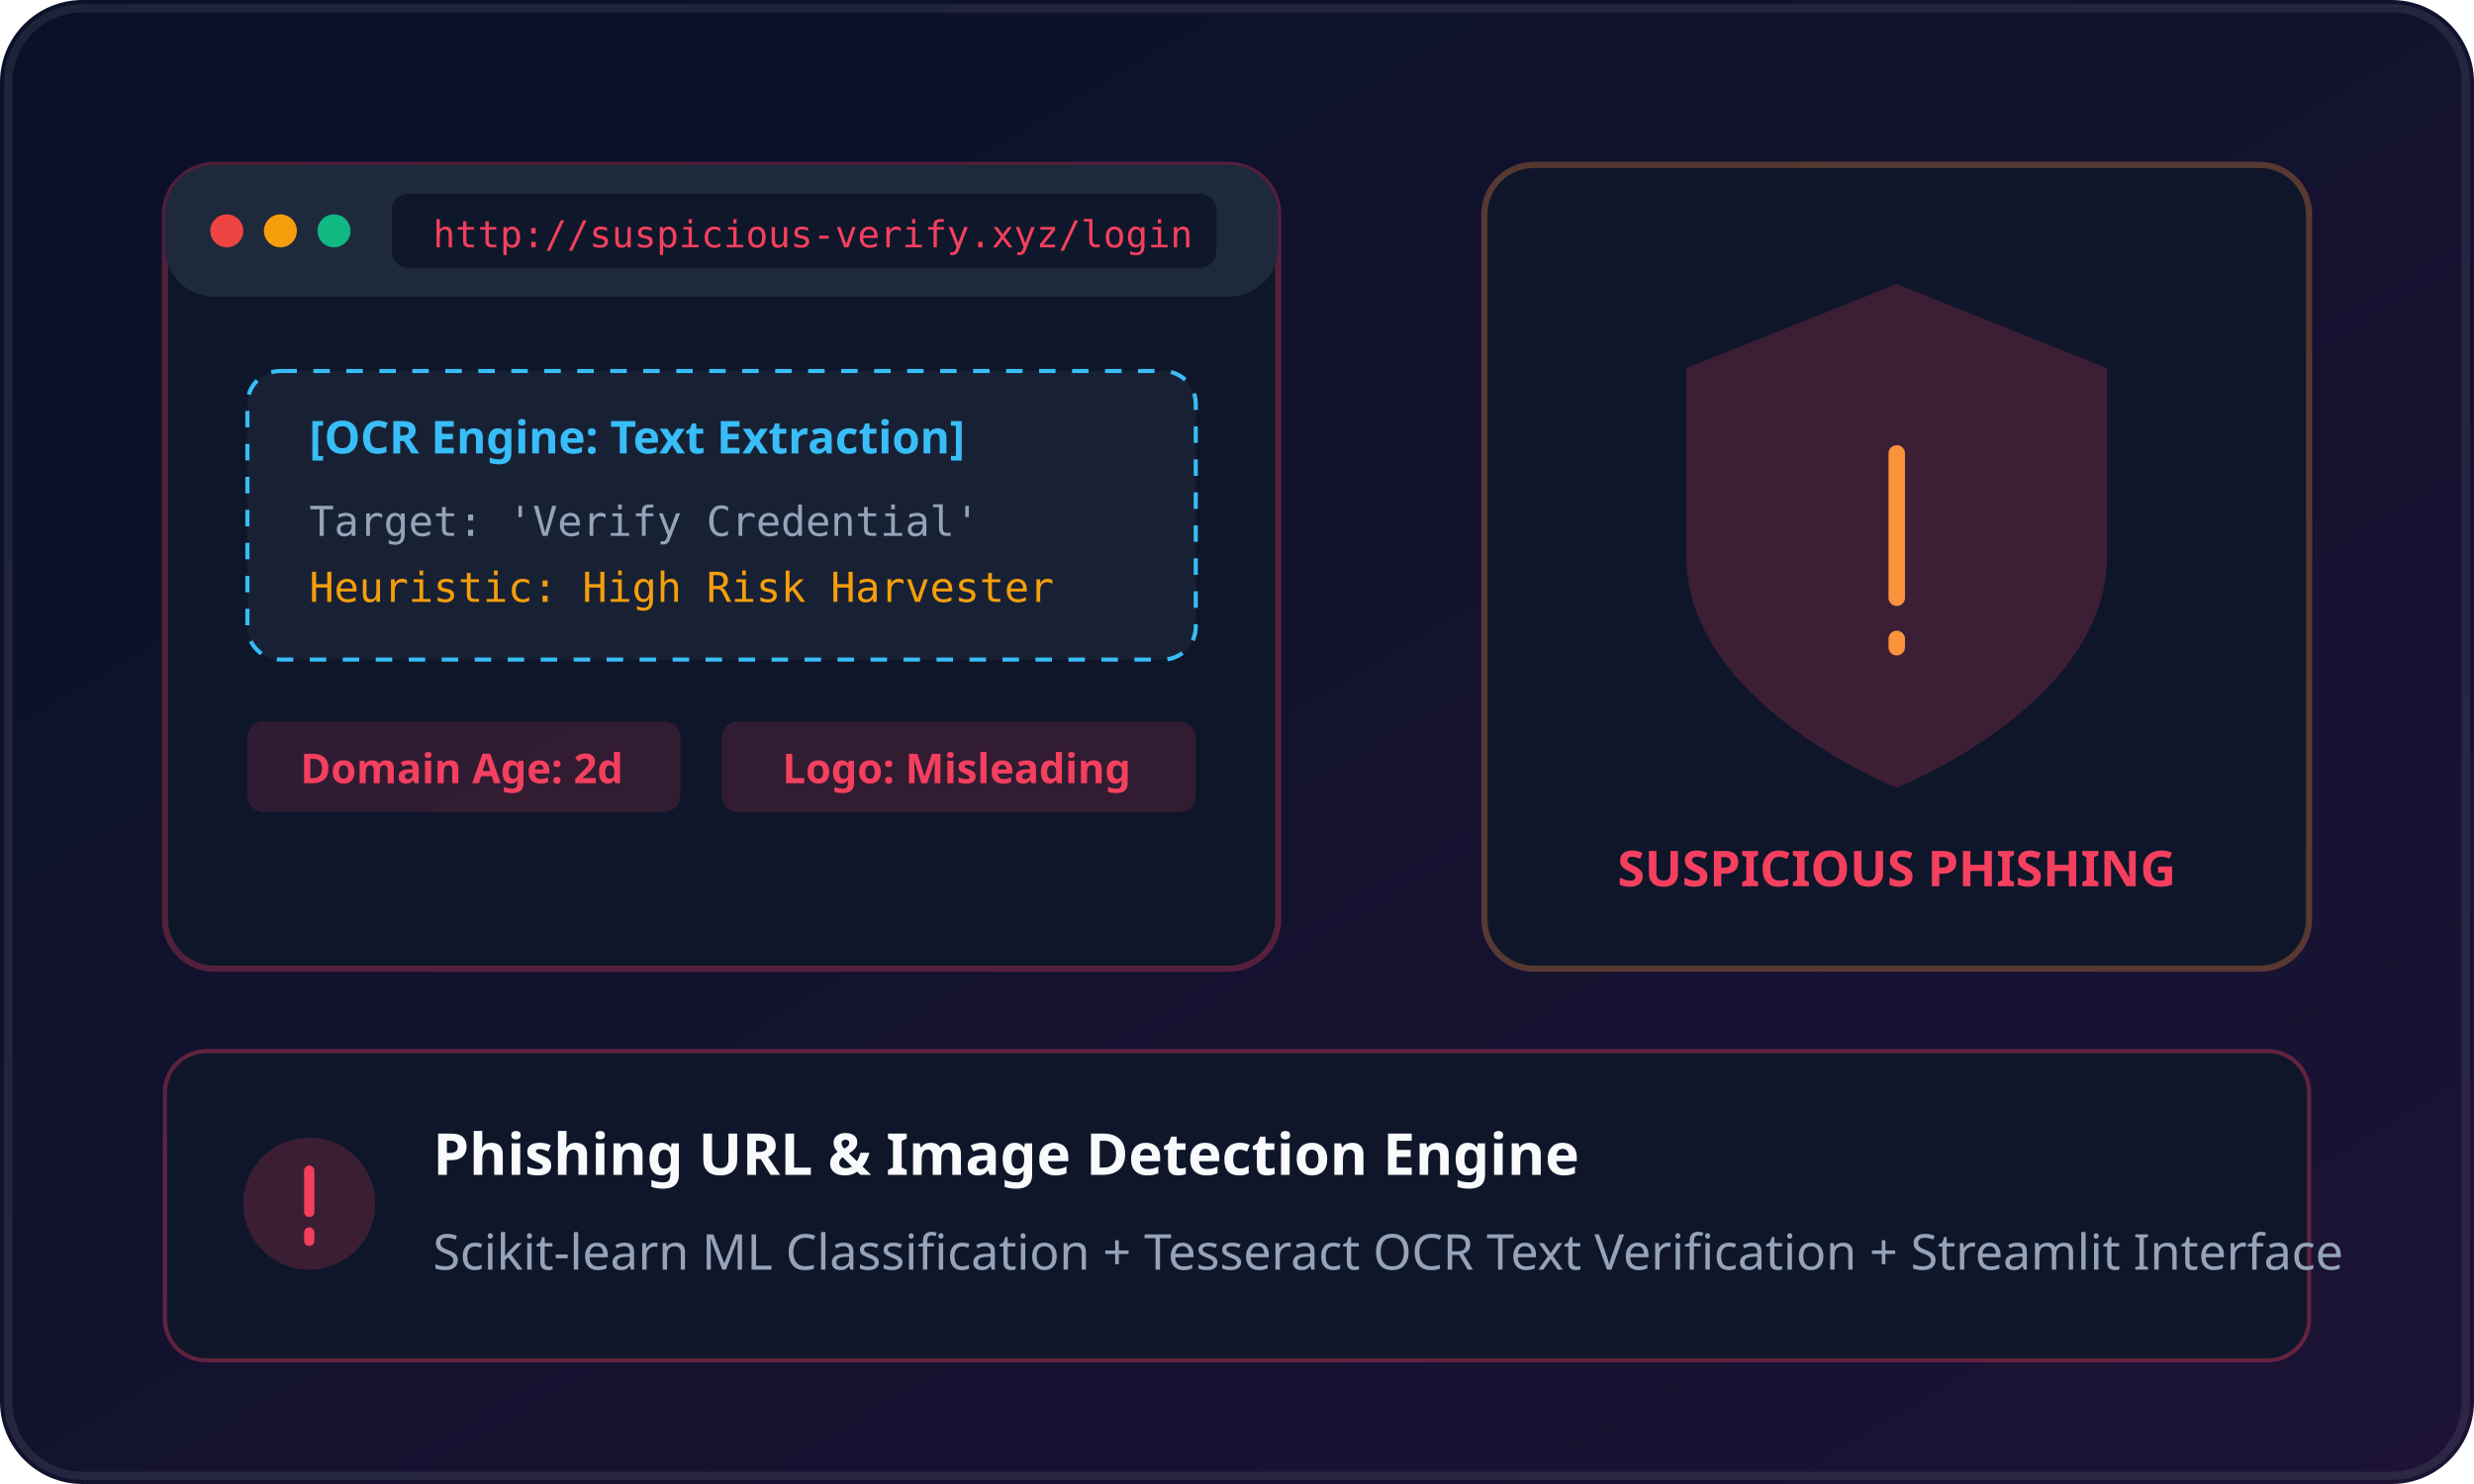
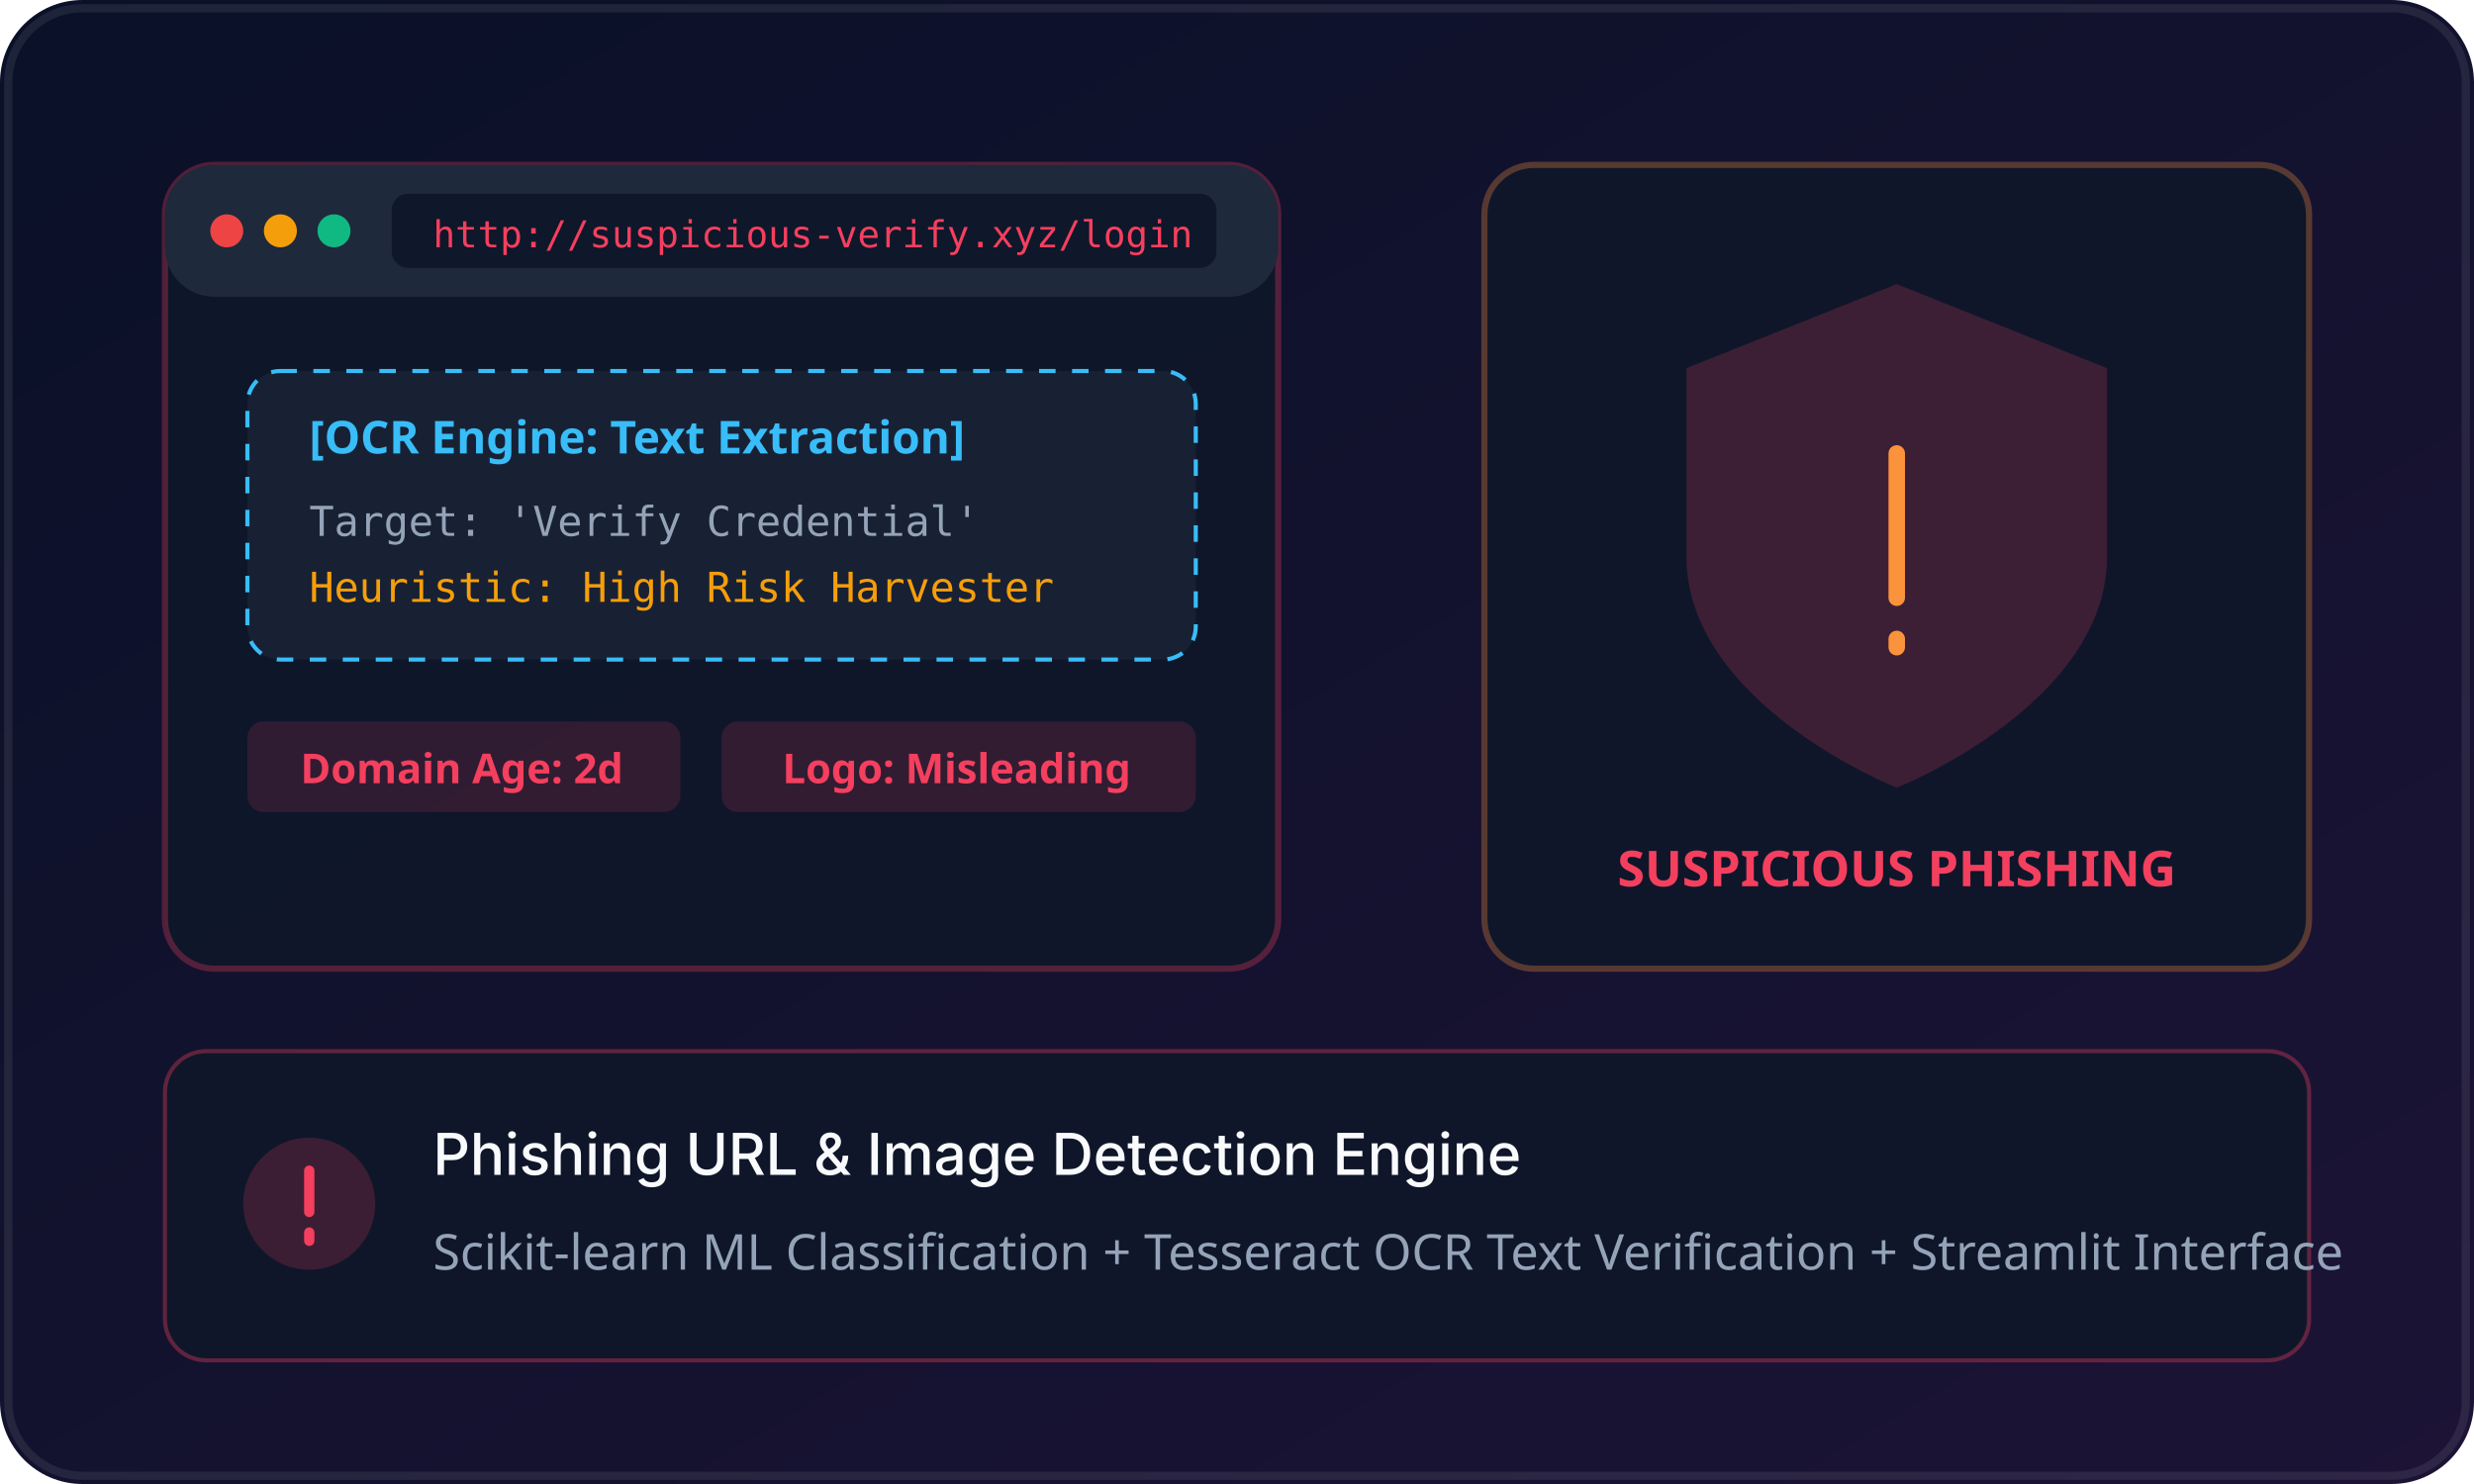
<svg xmlns="http://www.w3.org/2000/svg" viewBox="0 0 600 360" fill="none">
  <defs>
    <linearGradient id="pBg" x1="0%" y1="0%" x2="100%" y2="100%">
      <stop offset="0%" stop-color="#0a1128" />
      <stop offset="100%" stop-color="#1c1335" />
    </linearGradient>
    <linearGradient id="shieldGrad" x1="0%" y1="0%" x2="100%" y2="100%">
      <stop offset="0%" stop-color="#f43f5e" />
      <stop offset="200%" stop-color="#fb923c" />
    </linearGradient>
  </defs>
  <rect width="600" height="360" rx="20" fill="url(#pBg)" />
  <rect x="2" y="2" width="596" height="356" rx="18" stroke="rgba(255,255,255,0.08)" stroke-width="2" />
  <rect x="40" y="40" width="270" height="195" rx="12" fill="rgba(15, 23, 42, 0.85)" stroke="rgba(244, 63, 94, 0.3)" stroke-width="1.5" />
  <rect x="40" y="40" width="270" height="32" rx="12" fill="#1e293b" />
  <circle cx="55" cy="56" r="4" fill="#ef4444" />
  <circle cx="68" cy="56" r="4" fill="#f59e0b" />
  <circle cx="81" cy="56" r="4" fill="#10b981" />
  <rect x="95" y="47" width="200" height="18" rx="4" fill="#0f172a" />
  <text x="105" y="60" font-family="monospace" font-size="9" fill="#f43f5e">http://suspicious-verify.xyz/login</text>
  <rect x="60" y="90" width="230" height="70" rx="8" fill="rgba(30, 41, 59, 0.6)" stroke="#38bdf8" stroke-width="1" stroke-dasharray="4 4" />
  <text x="75" y="110" font-family="system-ui, sans-serif" font-size="11" font-weight="600" fill="#38bdf8">[OCR Engine: Text Extraction]</text>
  <text x="75" y="130" font-family="monospace" font-size="10" fill="#94a3b8">Target: 'Verify Credential'</text>
  <text x="75" y="146" font-family="monospace" font-size="10" fill="#f59e0b">Heuristic: High Risk Harvester</text>
  <rect x="60" y="175" width="105" height="22" rx="4" fill="rgba(244,63,94,0.15)" />
  <text x="112" y="190" font-family="system-ui, sans-serif" font-size="10" font-weight="600" fill="#f43f5e" text-anchor="middle">Domain Age: 2d</text>
  <rect x="175" y="175" width="115" height="22" rx="4" fill="rgba(244,63,94,0.15)" />
  <text x="232" y="190" font-family="system-ui, sans-serif" font-size="10" font-weight="600" fill="#f43f5e" text-anchor="middle">Logo: Misleading</text>
  <g transform="translate(360, 40)">
    <rect width="200" height="195" rx="12" fill="rgba(15, 23, 42, 0.85)" stroke="rgba(251, 146, 60, 0.3)" stroke-width="1.5" />
    <path d="M100 30 L150 50 L150 95 C150 130 100 150 100 150 C100 150 50 130 50 95 L50 50 Z" fill="#f43f5e" opacity="0.2" stroke="#f43f5e" stroke-width="2" />
    <path d="M100 70 L100 105 M100 115 L100 117" stroke="#fb923c" stroke-width="4" stroke-linecap="round" />
    <text x="100" y="175" font-family="system-ui, sans-serif" font-size="12" font-weight="700" fill="#f43f5e" text-anchor="middle">SUSPICIOUS PHISHING</text>
  </g>
  <rect x="40" y="255" width="520" height="75" rx="10" fill="rgba(15, 23, 42, 0.9)" stroke="rgba(244, 63, 94, 0.35)" stroke-width="1" />
  <circle cx="75" cy="292" r="16" fill="rgba(244, 63, 94, 0.2)" />
  <path d="M75 284 L75 294 M75 299 L75 301" stroke="#f43f5e" stroke-width="2.5" stroke-linecap="round" />
-   <text x="105" y="285" font-family="system-ui, sans-serif" font-size="14" font-weight="700" fill="#f8fafc">Phishing URL &amp; Image Detection Engine</text>
+   <text x="105" y="285" font-family="system-ui, -apple-system, sans-serif" font-size="14" font-weight="500" fill="#f8fafc">Phishing URL &amp; Image Detection Engine</text>
  <text x="105" y="308" font-family="system-ui, sans-serif" font-size="12" font-weight="400" fill="#94a3b8">Scikit-learn ML Classification + Tesseract OCR Text Verification + Streamlit Interface</text>
</svg>
